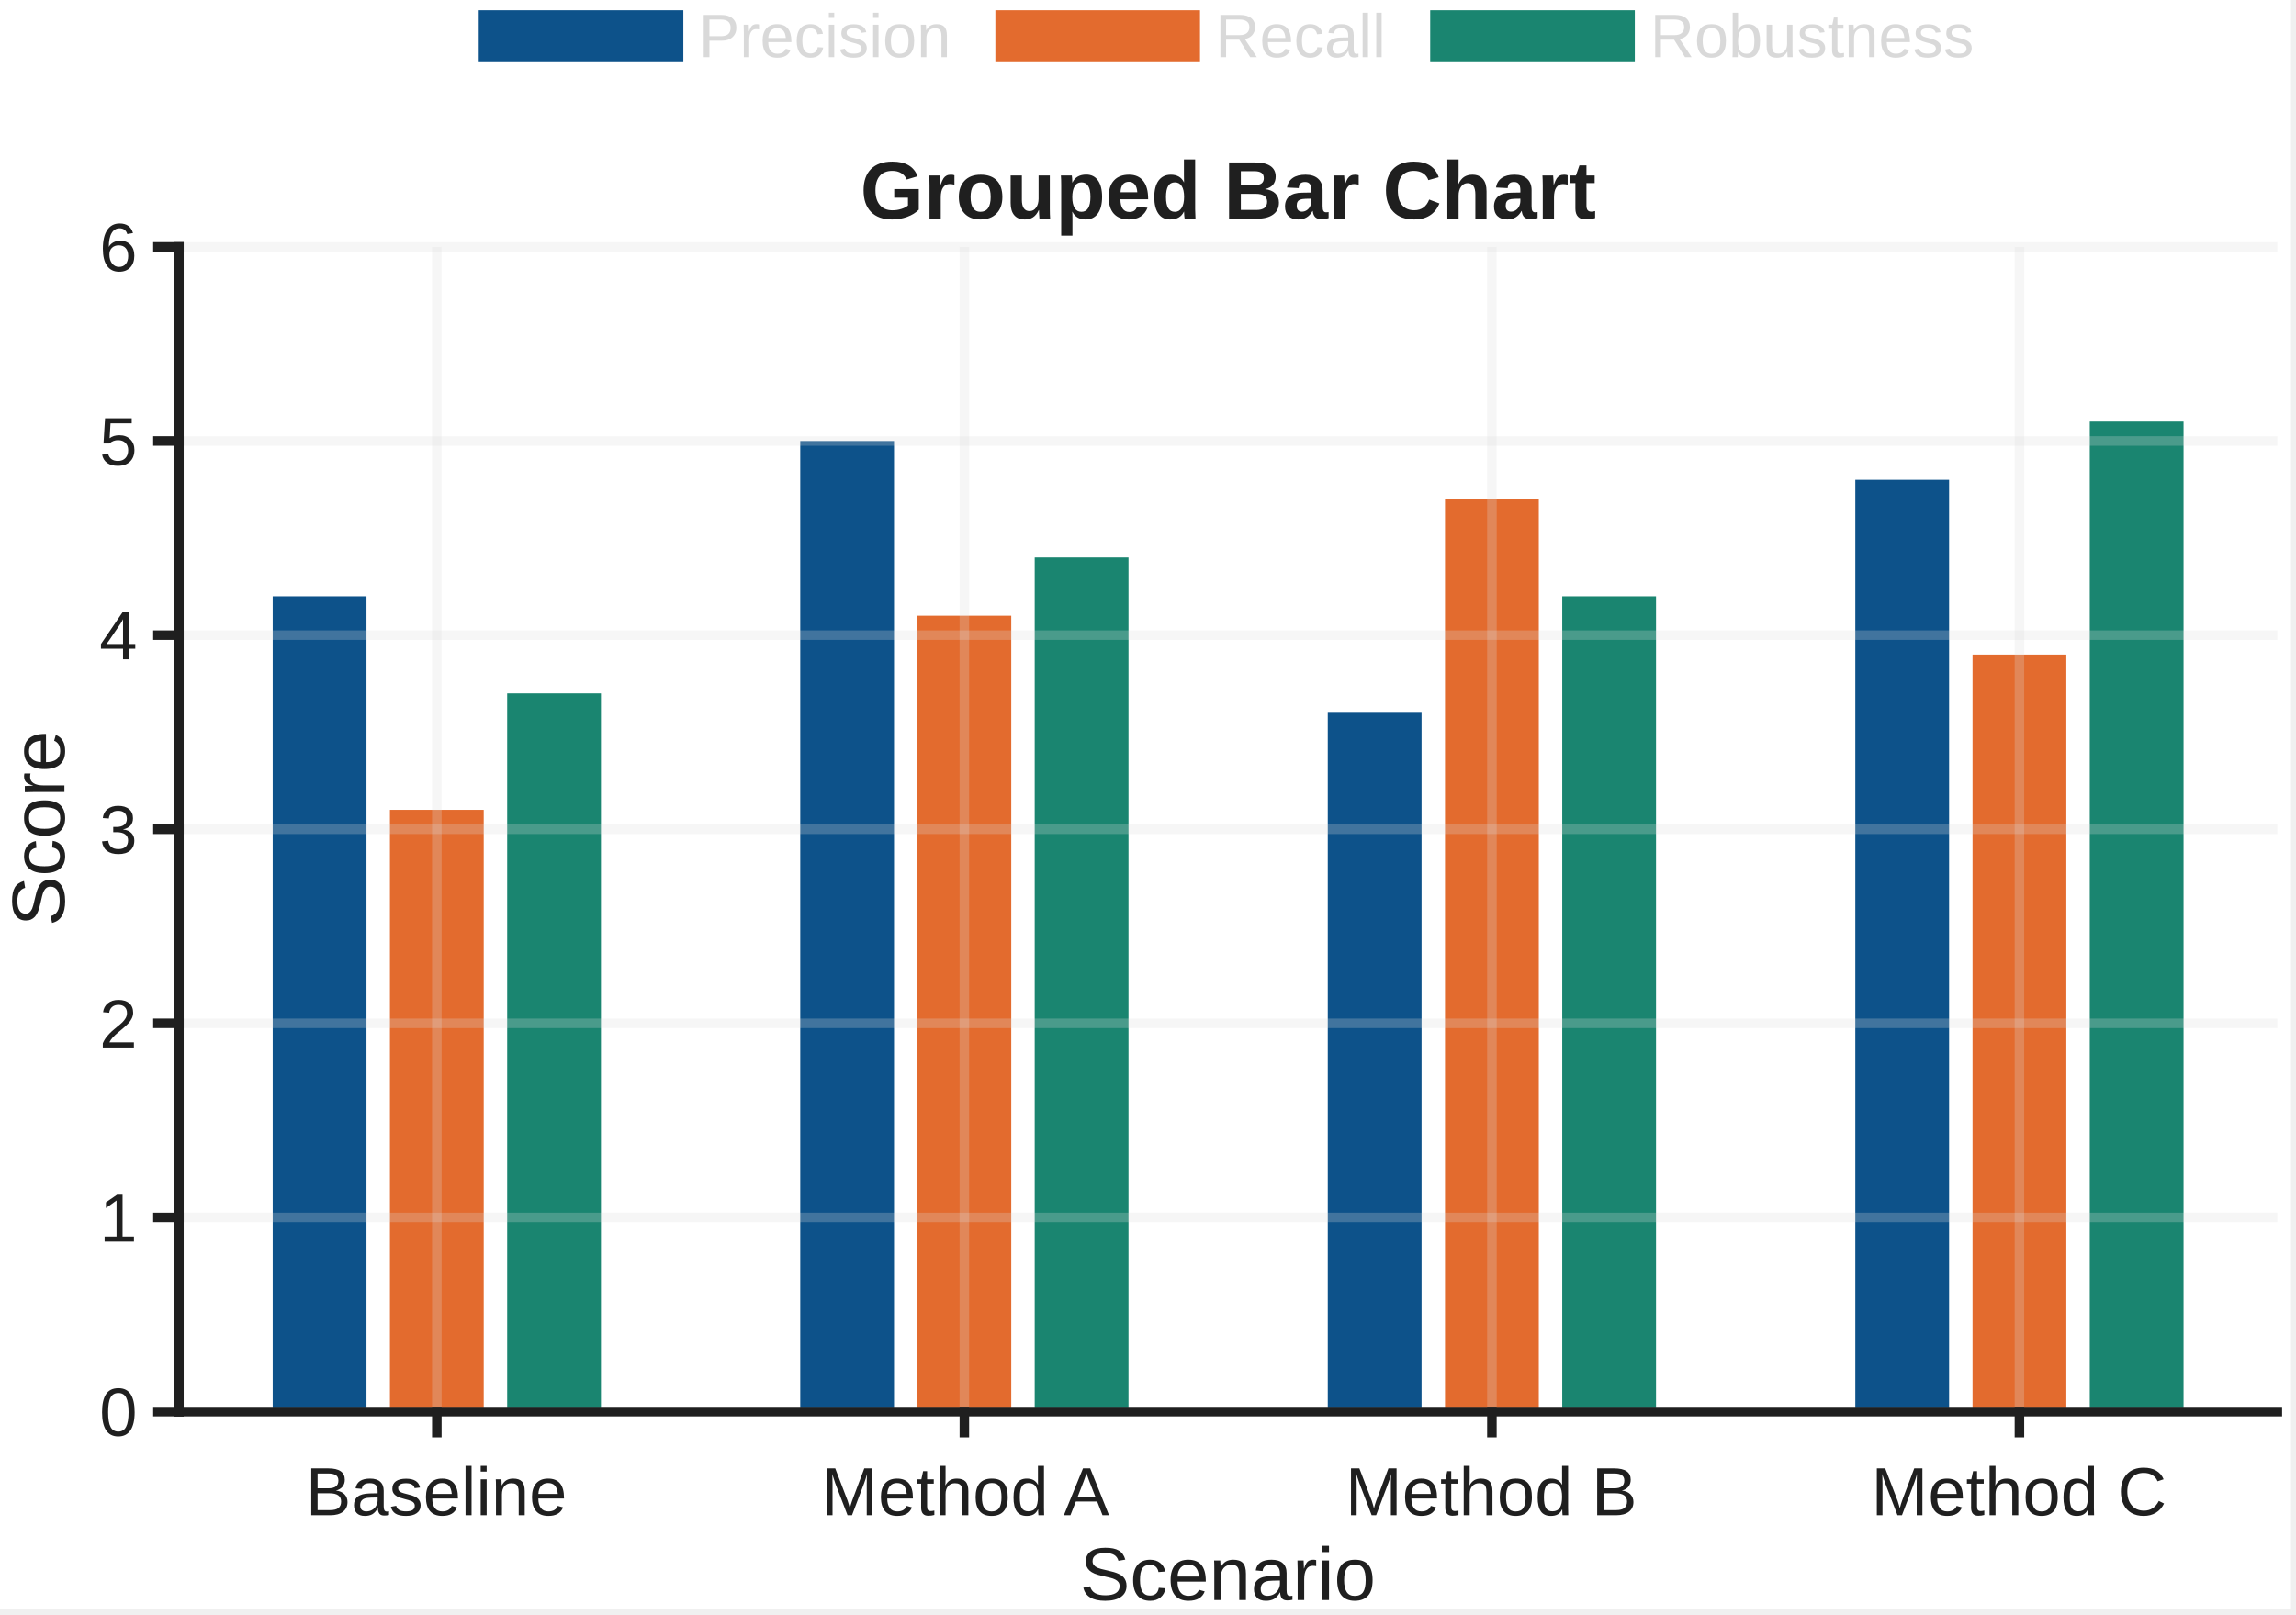
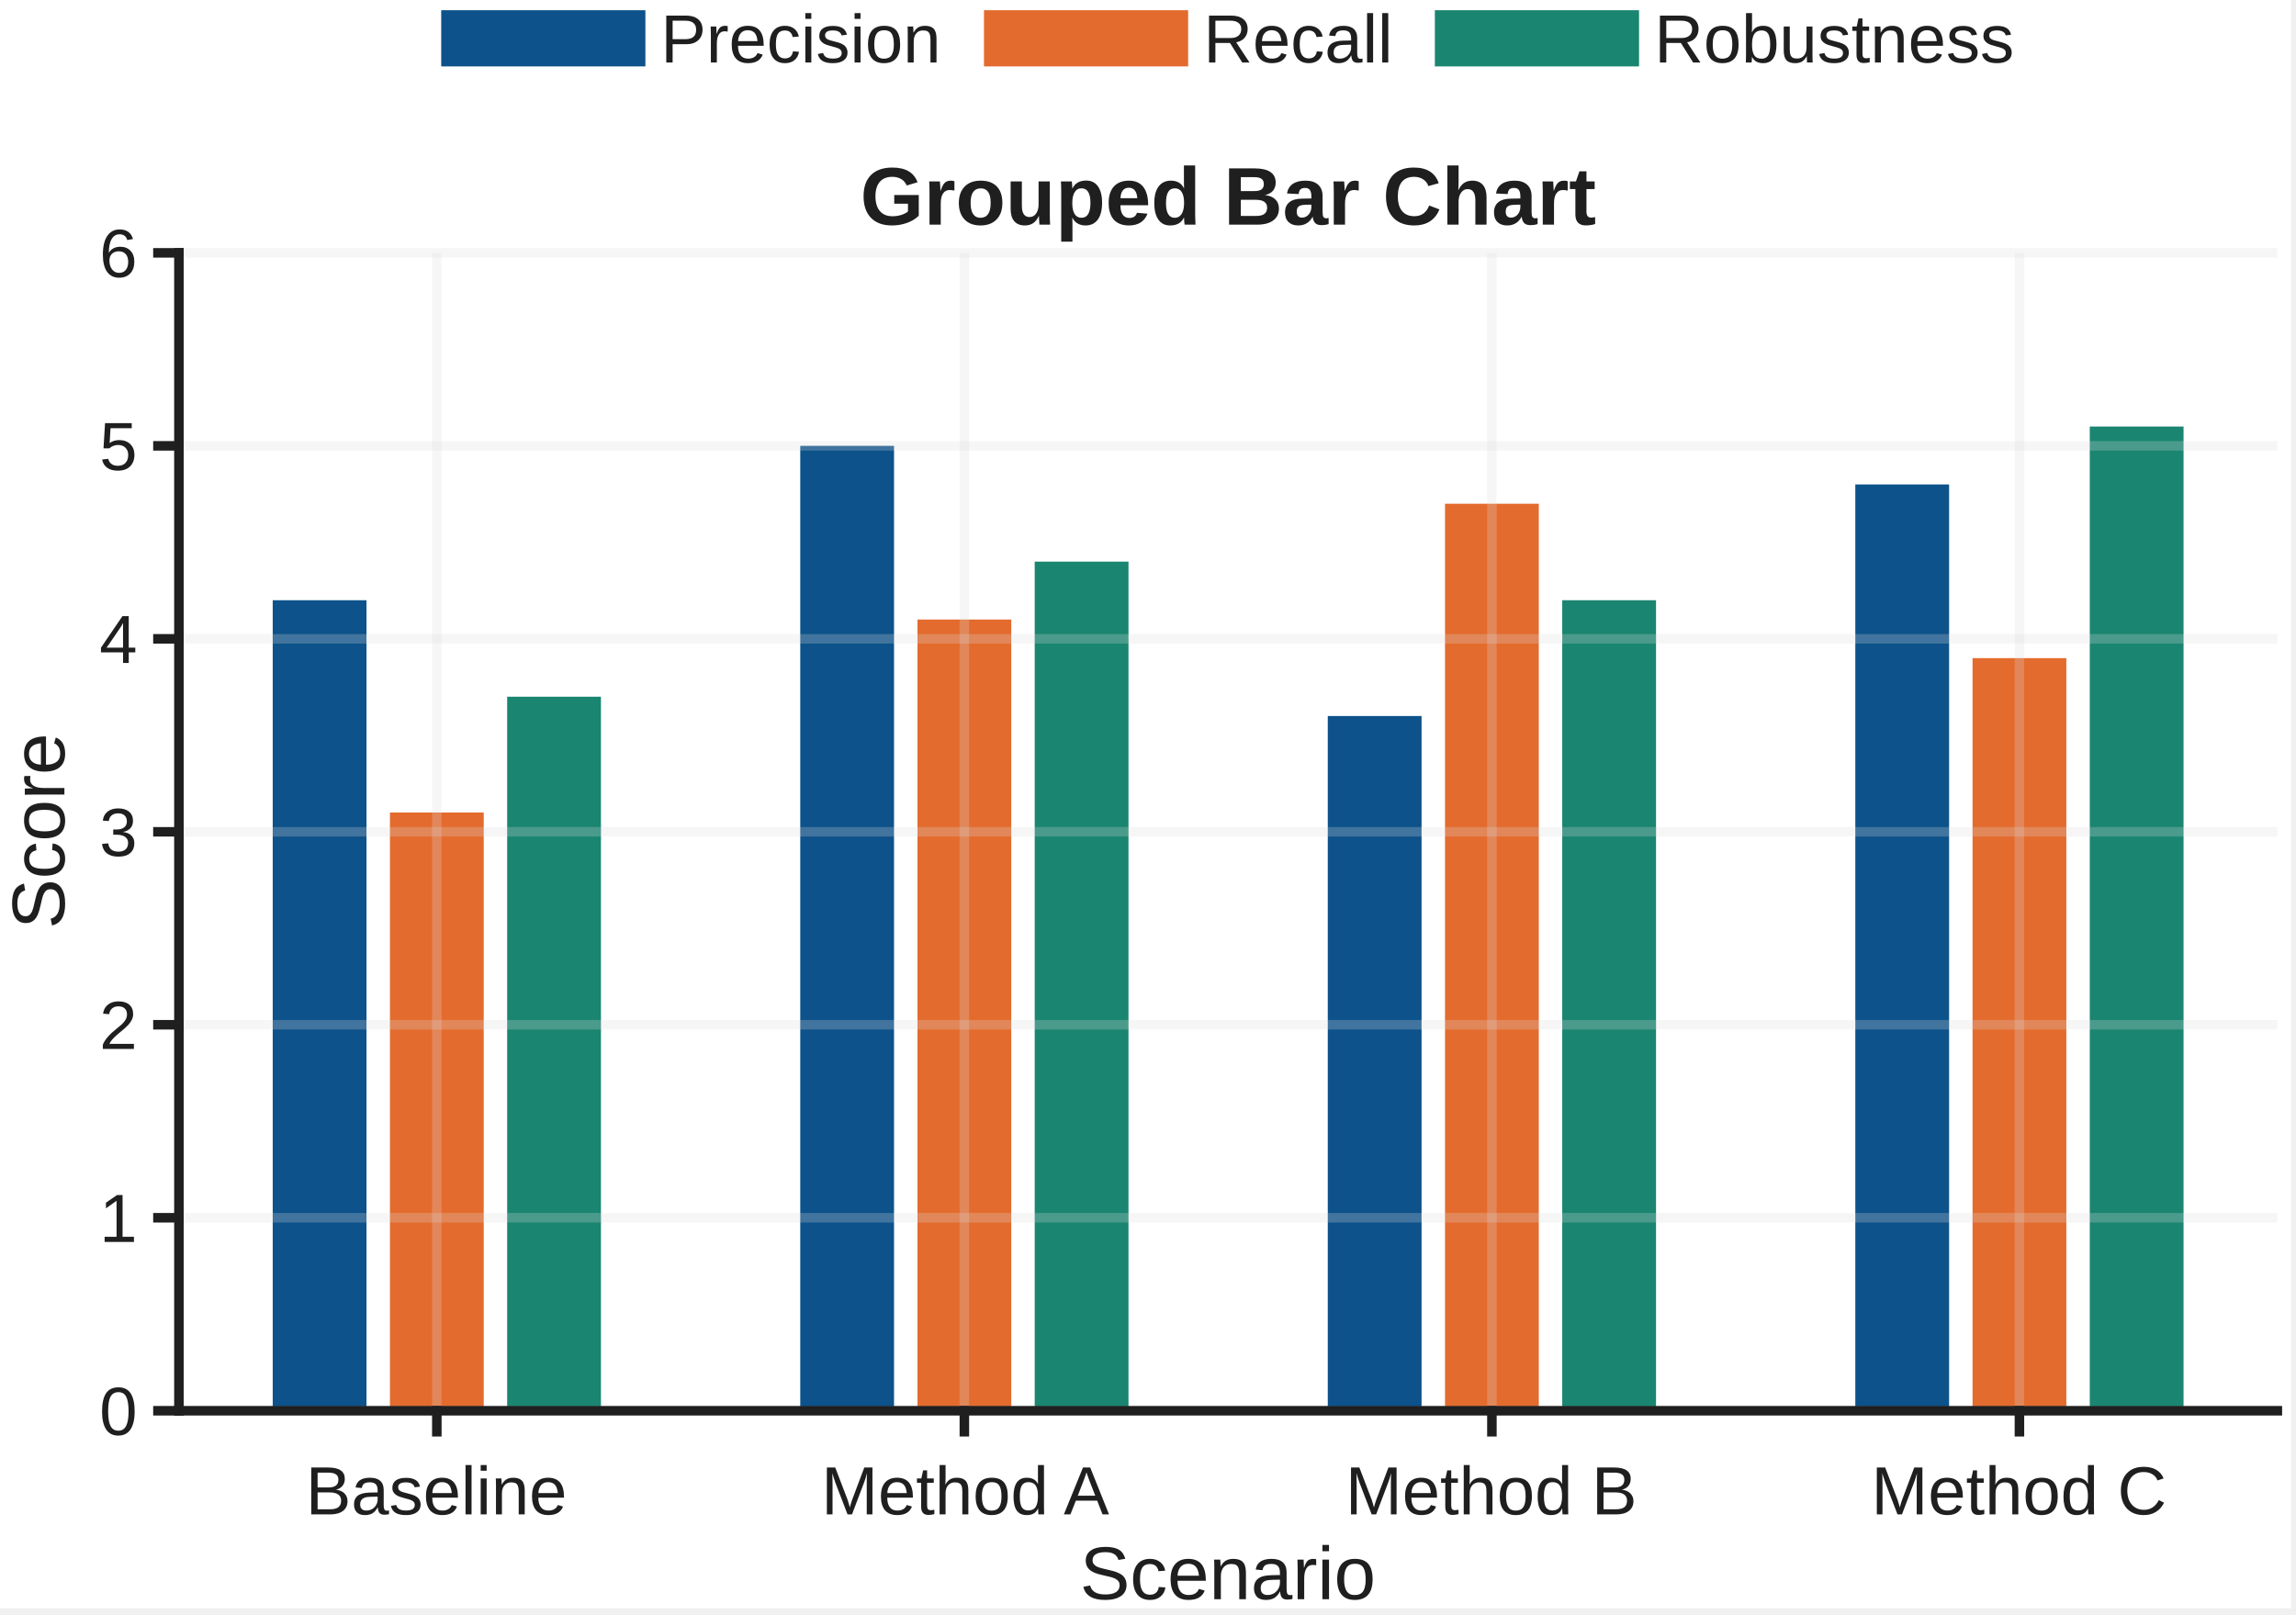
<svg xmlns="http://www.w3.org/2000/svg" width="118.886mm" height="83.608mm" viewBox="0 0 337 237" version="1.2" baseProfile="tiny">
  <defs>
</defs>
  <g fill="none" stroke="black" stroke-width="1" fill-rule="evenodd" stroke-linecap="square" stroke-linejoin="bevel">
-     <g fill="#ffffff" fill-opacity="1" stroke="none" transform="matrix(0.5,0,0,0.5,-25.2382,-17.75)" font-family=".AppleSystemUIFont" font-size="13" font-weight="400" font-style="normal">
+     <g fill="#ffffff" fill-opacity="1" stroke="none" transform="matrix(0.5,0,0,0.5,-25.2382,-17.875)" font-family=".AppleSystemUIFont" font-size="13" font-weight="400" font-style="normal">
      <path vector-effect="none" fill-rule="evenodd" d="M49,34 L723,34 L723,508 L49,508 L49,34" />
    </g>
-     <g fill="#ffffff" fill-opacity="1" stroke="none" transform="matrix(5e-05,0,0,5e-05,-25.2382,-17.75)" font-family=".AppleSystemUIFont" font-size="13" font-weight="400" font-style="normal">
-       <path vector-effect="none" fill-rule="evenodd" d="M1.03e+06,1.08e+06 L1.03e+06,4.5e+06 L7.19e+06,4.5e+06 L7.19e+06,1.08e+06 L1.03e+06,1.08e+06" />
+     <g fill="#ffffff" fill-opacity="1" stroke="none" transform="matrix(5e-05,0,0,5e-05,-25.2382,-17.875)" font-family=".AppleSystemUIFont" font-size="13" font-weight="400" font-style="normal">
+       <path vector-effect="none" fill-rule="evenodd" d="M1.03e+06,1.1e+06 L1.03e+06,4.5e+06 L7.19e+06,4.5e+06 L7.19e+06,1.1e+06 L1.03e+06,1.1e+06" />
    </g>
-     <g fill="#1f1f1f" fill-opacity="1" stroke="#1f1f1f" stroke-opacity="1" stroke-width="1" stroke-linecap="square" stroke-linejoin="bevel" transform="matrix(0.5,0,0,0.5,126.262,32.25)" font-family="Arial" font-size="24" font-weight="700" font-style="normal">
+     <g fill="#1f1f1f" fill-opacity="1" stroke="#1f1f1f" stroke-opacity="1" stroke-width="1" stroke-linecap="square" stroke-linejoin="bevel" transform="matrix(0.5,0,0,0.5,126.262,33.125)" font-family="Arial" font-size="24" font-weight="700" font-style="normal">
      <text fill="#1f1f1f" fill-opacity="1" stroke="none" xml:space="preserve" x="0" y="-0.281" font-family="Arial" font-size="24" font-weight="700" font-style="normal">Grouped Bar Chart</text>
    </g>
-     <g fill="#1f1f1f" fill-opacity="1" stroke="#1f1f1f" stroke-opacity="1" stroke-width="1" stroke-linecap="butt" stroke-linejoin="round" transform="matrix(0.5,0,0,0.5,-25.2382,-17.75)" font-family="Arial" font-size="24" font-weight="700" font-style="normal">
+     <g fill="#1f1f1f" fill-opacity="1" stroke="#1f1f1f" stroke-opacity="1" stroke-width="1" stroke-linecap="butt" stroke-linejoin="round" transform="matrix(0.5,0,0,0.5,-25.2382,-17.875)" font-family="Arial" font-size="24" font-weight="700" font-style="normal">
      <polyline fill="none" vector-effect="none" points="103,450 719,450 " />
    </g>
-     <g fill="#0d528a" fill-opacity="1" stroke="none" transform="matrix(5e-05,0,0,5e-05,-25.2382,-17.75)" font-family="Arial" font-size="24" font-weight="700" font-style="normal">
-       <path vector-effect="none" fill-rule="evenodd" d="M1.30531e+06,2.106e+06 L1.30531e+06,4.5e+06 L1.58061e+06,4.5e+06 L1.58061e+06,2.106e+06 L1.30531e+06,2.106e+06" />
+     <g fill="#0d528a" fill-opacity="1" stroke="none" transform="matrix(5e-05,0,0,5e-05,-25.2382,-17.875)" font-family="Arial" font-size="24" font-weight="700" font-style="normal">
+       <path vector-effect="none" fill-rule="evenodd" d="M1.30531e+06,2.12e+06 L1.30531e+06,4.5e+06 L1.58061e+06,4.5e+06 L1.58061e+06,2.12e+06 L1.30531e+06,2.12e+06" />
    </g>
-     <g fill="#0d528a" fill-opacity="1" stroke="none" transform="matrix(5e-05,0,0,5e-05,-25.2382,-17.75)" font-family="Arial" font-size="24" font-weight="700" font-style="normal">
-       <path vector-effect="none" fill-rule="evenodd" d="M2.85391e+06,1.65e+06 L2.85391e+06,4.5e+06 L3.12922e+06,4.5e+06 L3.12922e+06,1.65e+06 L2.85391e+06,1.65e+06" />
+     <g fill="#0d528a" fill-opacity="1" stroke="none" transform="matrix(5e-05,0,0,5e-05,-25.2382,-17.875)" font-family="Arial" font-size="24" font-weight="700" font-style="normal">
+       <path vector-effect="none" fill-rule="evenodd" d="M2.85391e+06,1.66667e+06 L2.85391e+06,4.5e+06 L3.12922e+06,4.5e+06 L3.12922e+06,1.66667e+06 L2.85391e+06,1.66667e+06" />
    </g>
-     <g fill="#0d528a" fill-opacity="1" stroke="none" transform="matrix(5e-05,0,0,5e-05,-25.2382,-17.75)" font-family="Arial" font-size="24" font-weight="700" font-style="normal">
-       <path vector-effect="none" fill-rule="evenodd" d="M4.40251e+06,2.448e+06 L4.40251e+06,4.5e+06 L4.67782e+06,4.5e+06 L4.67782e+06,2.448e+06 L4.40251e+06,2.448e+06" />
+     <g fill="#0d528a" fill-opacity="1" stroke="none" transform="matrix(5e-05,0,0,5e-05,-25.2382,-17.875)" font-family="Arial" font-size="24" font-weight="700" font-style="normal">
+       <path vector-effect="none" fill-rule="evenodd" d="M4.40251e+06,2.46e+06 L4.40251e+06,4.5e+06 L4.67782e+06,4.5e+06 L4.67782e+06,2.46e+06 L4.40251e+06,2.46e+06" />
    </g>
-     <g fill="#0d528a" fill-opacity="1" stroke="none" transform="matrix(5e-05,0,0,5e-05,-25.2382,-17.75)" font-family="Arial" font-size="24" font-weight="700" font-style="normal">
-       <path vector-effect="none" fill-rule="evenodd" d="M5.95112e+06,1.764e+06 L5.95112e+06,4.5e+06 L6.22642e+06,4.5e+06 L6.22642e+06,1.764e+06 L5.95112e+06,1.764e+06" />
+     <g fill="#0d528a" fill-opacity="1" stroke="none" transform="matrix(5e-05,0,0,5e-05,-25.2382,-17.875)" font-family="Arial" font-size="24" font-weight="700" font-style="normal">
+       <path vector-effect="none" fill-rule="evenodd" d="M5.95112e+06,1.78e+06 L5.95112e+06,4.5e+06 L6.22642e+06,4.5e+06 L6.22642e+06,1.78e+06 L5.95112e+06,1.78e+06" />
    </g>
-     <g fill="#e36b2e" fill-opacity="1" stroke="none" transform="matrix(5e-05,0,0,5e-05,-25.2382,-17.75)" font-family="Arial" font-size="24" font-weight="700" font-style="normal">
-       <path vector-effect="none" fill-rule="evenodd" d="M1.64944e+06,2.733e+06 L1.64944e+06,4.5e+06 L1.92475e+06,4.5e+06 L1.92475e+06,2.733e+06 L1.64944e+06,2.733e+06" />
+     <g fill="#e36b2e" fill-opacity="1" stroke="none" transform="matrix(5e-05,0,0,5e-05,-25.2382,-17.875)" font-family="Arial" font-size="24" font-weight="700" font-style="normal">
+       <path vector-effect="none" fill-rule="evenodd" d="M1.64944e+06,2.74333e+06 L1.64944e+06,4.5e+06 L1.92475e+06,4.5e+06 L1.92475e+06,2.74333e+06 L1.64944e+06,2.74333e+06" />
    </g>
-     <g fill="#e36b2e" fill-opacity="1" stroke="none" transform="matrix(5e-05,0,0,5e-05,-25.2382,-17.75)" font-family="Arial" font-size="24" font-weight="700" font-style="normal">
-       <path vector-effect="none" fill-rule="evenodd" d="M3.19804e+06,2.163e+06 L3.19804e+06,4.5e+06 L3.47335e+06,4.5e+06 L3.47335e+06,2.163e+06 L3.19804e+06,2.163e+06" />
+     <g fill="#e36b2e" fill-opacity="1" stroke="none" transform="matrix(5e-05,0,0,5e-05,-25.2382,-17.875)" font-family="Arial" font-size="24" font-weight="700" font-style="normal">
+       <path vector-effect="none" fill-rule="evenodd" d="M3.19804e+06,2.17667e+06 L3.19804e+06,4.5e+06 L3.47335e+06,4.5e+06 L3.47335e+06,2.17667e+06 L3.19804e+06,2.17667e+06" />
    </g>
-     <g fill="#e36b2e" fill-opacity="1" stroke="none" transform="matrix(5e-05,0,0,5e-05,-25.2382,-17.75)" font-family="Arial" font-size="24" font-weight="700" font-style="normal">
-       <path vector-effect="none" fill-rule="evenodd" d="M4.74665e+06,1.821e+06 L4.74665e+06,4.5e+06 L5.02196e+06,4.5e+06 L5.02196e+06,1.821e+06 L4.74665e+06,1.821e+06" />
+     <g fill="#e36b2e" fill-opacity="1" stroke="none" transform="matrix(5e-05,0,0,5e-05,-25.2382,-17.875)" font-family="Arial" font-size="24" font-weight="700" font-style="normal">
+       <path vector-effect="none" fill-rule="evenodd" d="M4.74665e+06,1.83667e+06 L4.74665e+06,4.5e+06 L5.02196e+06,4.5e+06 L5.02196e+06,1.83667e+06 L4.74665e+06,1.83667e+06" />
    </g>
-     <g fill="#e36b2e" fill-opacity="1" stroke="none" transform="matrix(5e-05,0,0,5e-05,-25.2382,-17.75)" font-family="Arial" font-size="24" font-weight="700" font-style="normal">
-       <path vector-effect="none" fill-rule="evenodd" d="M6.29525e+06,2.277e+06 L6.29525e+06,4.5e+06 L6.57056e+06,4.5e+06 L6.57056e+06,2.277e+06 L6.29525e+06,2.277e+06" />
+     <g fill="#e36b2e" fill-opacity="1" stroke="none" transform="matrix(5e-05,0,0,5e-05,-25.2382,-17.875)" font-family="Arial" font-size="24" font-weight="700" font-style="normal">
+       <path vector-effect="none" fill-rule="evenodd" d="M6.29525e+06,2.29e+06 L6.29525e+06,4.5e+06 L6.57056e+06,4.5e+06 L6.57056e+06,2.29e+06 L6.29525e+06,2.29e+06" />
    </g>
-     <g fill="#1a8570" fill-opacity="1" stroke="none" transform="matrix(5e-05,0,0,5e-05,-25.2382,-17.75)" font-family="Arial" font-size="24" font-weight="700" font-style="normal">
-       <path vector-effect="none" fill-rule="evenodd" d="M1.99358e+06,2.391e+06 L1.99358e+06,4.5e+06 L2.26888e+06,4.5e+06 L2.26888e+06,2.391e+06 L1.99358e+06,2.391e+06" />
+     <g fill="#1a8570" fill-opacity="1" stroke="none" transform="matrix(5e-05,0,0,5e-05,-25.2382,-17.875)" font-family="Arial" font-size="24" font-weight="700" font-style="normal">
+       <path vector-effect="none" fill-rule="evenodd" d="M1.99358e+06,2.40333e+06 L1.99358e+06,4.5e+06 L2.26888e+06,4.5e+06 L2.26888e+06,2.40333e+06 L1.99358e+06,2.40333e+06" />
    </g>
-     <g fill="#1a8570" fill-opacity="1" stroke="none" transform="matrix(5e-05,0,0,5e-05,-25.2382,-17.75)" font-family="Arial" font-size="24" font-weight="700" font-style="normal">
-       <path vector-effect="none" fill-rule="evenodd" d="M3.54218e+06,1.992e+06 L3.54218e+06,4.5e+06 L3.81749e+06,4.5e+06 L3.81749e+06,1.992e+06 L3.54218e+06,1.992e+06" />
+     <g fill="#1a8570" fill-opacity="1" stroke="none" transform="matrix(5e-05,0,0,5e-05,-25.2382,-17.875)" font-family="Arial" font-size="24" font-weight="700" font-style="normal">
+       <path vector-effect="none" fill-rule="evenodd" d="M3.54218e+06,2.00667e+06 L3.54218e+06,4.5e+06 L3.81749e+06,4.5e+06 L3.81749e+06,2.00667e+06 L3.54218e+06,2.00667e+06" />
    </g>
-     <g fill="#1a8570" fill-opacity="1" stroke="none" transform="matrix(5e-05,0,0,5e-05,-25.2382,-17.75)" font-family="Arial" font-size="24" font-weight="700" font-style="normal">
-       <path vector-effect="none" fill-rule="evenodd" d="M5.09078e+06,2.106e+06 L5.09078e+06,4.5e+06 L5.36609e+06,4.5e+06 L5.36609e+06,2.106e+06 L5.09078e+06,2.106e+06" />
+     <g fill="#1a8570" fill-opacity="1" stroke="none" transform="matrix(5e-05,0,0,5e-05,-25.2382,-17.875)" font-family="Arial" font-size="24" font-weight="700" font-style="normal">
+       <path vector-effect="none" fill-rule="evenodd" d="M5.09078e+06,2.12e+06 L5.09078e+06,4.5e+06 L5.36609e+06,4.5e+06 L5.36609e+06,2.12e+06 L5.09078e+06,2.12e+06" />
    </g>
-     <g fill="#1a8570" fill-opacity="1" stroke="none" transform="matrix(5e-05,0,0,5e-05,-25.2382,-17.75)" font-family="Arial" font-size="24" font-weight="700" font-style="normal">
-       <path vector-effect="none" fill-rule="evenodd" d="M6.63939e+06,1.593e+06 L6.63939e+06,4.5e+06 L6.91469e+06,4.5e+06 L6.91469e+06,1.593e+06 L6.63939e+06,1.593e+06" />
+     <g fill="#1a8570" fill-opacity="1" stroke="none" transform="matrix(5e-05,0,0,5e-05,-25.2382,-17.875)" font-family="Arial" font-size="24" font-weight="700" font-style="normal">
+       <path vector-effect="none" fill-rule="evenodd" d="M6.63939e+06,1.61e+06 L6.63939e+06,4.5e+06 L6.91469e+06,4.5e+06 L6.91469e+06,1.61e+06 L6.63939e+06,1.61e+06" />
    </g>
-     <g fill="#dbdbdb" fill-opacity="0.251" stroke="#dbdbdb" stroke-opacity="0.251" stroke-width="2.8" stroke-linecap="butt" stroke-linejoin="round" transform="matrix(0.5,0,0,0.5,-25.2382,-17.75)" font-family="Arial" font-size="24" font-weight="700" font-style="normal">
-       <polyline fill="none" vector-effect="none" points="178.71,108 178.71,450 " />
-       <polyline fill="none" vector-effect="none" points="333.57,108 333.57,450 " />
-       <polyline fill="none" vector-effect="none" points="488.43,108 488.43,450 " />
-       <polyline fill="none" vector-effect="none" points="643.291,108 643.291,450 " />
+     <g fill="#dbdbdb" fill-opacity="0.251" stroke="#dbdbdb" stroke-opacity="0.251" stroke-width="2.8" stroke-linecap="butt" stroke-linejoin="round" transform="matrix(0.5,0,0,0.5,-25.2382,-17.875)" font-family="Arial" font-size="24" font-weight="700" font-style="normal">
+       <polyline fill="none" vector-effect="none" points="178.71,110 178.71,450 " />
+       <polyline fill="none" vector-effect="none" points="333.57,110 333.57,450 " />
+       <polyline fill="none" vector-effect="none" points="488.43,110 488.43,450 " />
+       <polyline fill="none" vector-effect="none" points="643.291,110 643.291,450 " />
      <polyline fill="none" vector-effect="none" points="103,450 719,450 " />
-       <polyline fill="none" vector-effect="none" points="103,393 719,393 " />
-       <polyline fill="none" vector-effect="none" points="103,336 719,336 " />
-       <polyline fill="none" vector-effect="none" points="103,279 719,279 " />
-       <polyline fill="none" vector-effect="none" points="103,222 719,222 " />
-       <polyline fill="none" vector-effect="none" points="103,165 719,165 " />
-       <polyline fill="none" vector-effect="none" points="103,108 719,108 " />
+       <polyline fill="none" vector-effect="none" points="103,393.333 719,393.333 " />
+       <polyline fill="none" vector-effect="none" points="103,336.667 719,336.667 " />
+       <polyline fill="none" vector-effect="none" points="103,280 719,280 " />
+       <polyline fill="none" vector-effect="none" points="103,223.333 719,223.333 " />
+       <polyline fill="none" vector-effect="none" points="103,166.667 719,166.667 " />
+       <polyline fill="none" vector-effect="none" points="103,110 719,110 " />
    </g>
-     <g fill="#1f1f1f" fill-opacity="1" stroke="#1f1f1f" stroke-opacity="1" stroke-width="1" stroke-linecap="square" stroke-linejoin="bevel" transform="matrix(0.5,0,0,0.5,158.512,234.966)" font-family="Arial" font-size="22" font-weight="400" font-style="normal">
+     <g fill="#1f1f1f" fill-opacity="1" stroke="#1f1f1f" stroke-opacity="1" stroke-width="1" stroke-linecap="square" stroke-linejoin="bevel" transform="matrix(0.5,0,0,0.5,158.512,234.841)" font-family="Arial" font-size="22" font-weight="400" font-style="normal">
      <text fill="#1f1f1f" fill-opacity="1" stroke="none" xml:space="preserve" x="0" y="-0.094" font-family="Arial" font-size="22" font-weight="400" font-style="normal">Scenario</text>
    </g>
-     <g fill="#1f1f1f" fill-opacity="1" stroke="#1f1f1f" stroke-opacity="1" stroke-width="2.8" stroke-linecap="square" stroke-linejoin="round" transform="matrix(0.5,0,0,0.5,-25.2382,-17.75)" font-family="Arial" font-size="22" font-weight="400" font-style="normal">
+     <g fill="#1f1f1f" fill-opacity="1" stroke="#1f1f1f" stroke-opacity="1" stroke-width="2.8" stroke-linecap="square" stroke-linejoin="round" transform="matrix(0.5,0,0,0.5,-25.2382,-17.875)" font-family="Arial" font-size="22" font-weight="400" font-style="normal">
      <polyline fill="none" vector-effect="none" points="103,450 719,450 " />
      <polyline fill="none" vector-effect="none" points="178.71,456.16 178.71,450 " />
      <polyline fill="none" vector-effect="none" points="333.57,456.16 333.57,450 " />
      <polyline fill="none" vector-effect="none" points="488.43,456.16 488.43,450 " />
      <polyline fill="none" vector-effect="none" points="643.291,456.16 643.291,450 " />
    </g>
-     <g fill="#1f1f1f" fill-opacity="1" stroke="#1f1f1f" stroke-opacity="1" stroke-width="1" stroke-linecap="square" stroke-linejoin="bevel" transform="matrix(0.5,0,0,0.5,44.8666,222.421)" font-family="Arial" font-size="20" font-weight="400" font-style="normal">
+     <g fill="#1f1f1f" fill-opacity="1" stroke="#1f1f1f" stroke-opacity="1" stroke-width="1" stroke-linecap="square" stroke-linejoin="bevel" transform="matrix(0.5,0,0,0.5,44.8666,222.296)" font-family="Arial" font-size="20" font-weight="400" font-style="normal">
      <text fill="#1f1f1f" fill-opacity="1" stroke="none" xml:space="preserve" x="0" y="0.094" font-family="Arial" font-size="20" font-weight="400" font-style="normal">Baseline</text>
    </g>
-     <g fill="#1f1f1f" fill-opacity="1" stroke="#1f1f1f" stroke-opacity="1" stroke-width="1" stroke-linecap="square" stroke-linejoin="bevel" transform="matrix(0.5,0,0,0.5,120.547,222.421)" font-family="Arial" font-size="20" font-weight="400" font-style="normal">
+     <g fill="#1f1f1f" fill-opacity="1" stroke="#1f1f1f" stroke-opacity="1" stroke-width="1" stroke-linecap="square" stroke-linejoin="bevel" transform="matrix(0.5,0,0,0.5,120.547,222.296)" font-family="Arial" font-size="20" font-weight="400" font-style="normal">
      <text fill="#1f1f1f" fill-opacity="1" stroke="none" xml:space="preserve" x="0" y="0.094" font-family="Arial" font-size="20" font-weight="400" font-style="normal">Method A</text>
    </g>
-     <g fill="#1f1f1f" fill-opacity="1" stroke="#1f1f1f" stroke-opacity="1" stroke-width="1" stroke-linecap="square" stroke-linejoin="bevel" transform="matrix(0.5,0,0,0.5,197.477,222.421)" font-family="Arial" font-size="20" font-weight="400" font-style="normal">
+     <g fill="#1f1f1f" fill-opacity="1" stroke="#1f1f1f" stroke-opacity="1" stroke-width="1" stroke-linecap="square" stroke-linejoin="bevel" transform="matrix(0.5,0,0,0.5,197.477,222.296)" font-family="Arial" font-size="20" font-weight="400" font-style="normal">
      <text fill="#1f1f1f" fill-opacity="1" stroke="none" xml:space="preserve" x="0" y="0.094" font-family="Arial" font-size="20" font-weight="400" font-style="normal">Method B</text>
    </g>
-     <g fill="#1f1f1f" fill-opacity="1" stroke="#1f1f1f" stroke-opacity="1" stroke-width="1" stroke-linecap="square" stroke-linejoin="bevel" transform="matrix(0.5,0,0,0.5,274.657,222.421)" font-family="Arial" font-size="20" font-weight="400" font-style="normal">
+     <g fill="#1f1f1f" fill-opacity="1" stroke="#1f1f1f" stroke-opacity="1" stroke-width="1" stroke-linecap="square" stroke-linejoin="bevel" transform="matrix(0.5,0,0,0.5,274.657,222.296)" font-family="Arial" font-size="20" font-weight="400" font-style="normal">
      <text fill="#1f1f1f" fill-opacity="1" stroke="none" xml:space="preserve" x="0" y="0.094" font-family="Arial" font-size="20" font-weight="400" font-style="normal">Method C</text>
    </g>
-     <g fill="#1f1f1f" fill-opacity="1" stroke="#1f1f1f" stroke-opacity="1" stroke-width="1" stroke-linecap="square" stroke-linejoin="bevel" transform="matrix(0,-0.5,0.5,0,9.5,136)" font-family="Arial" font-size="22" font-weight="400" font-style="normal">
+     <g fill="#1f1f1f" fill-opacity="1" stroke="#1f1f1f" stroke-opacity="1" stroke-width="1" stroke-linecap="square" stroke-linejoin="bevel" transform="matrix(0,-0.5,0.5,0,9.5,136.375)" font-family="Arial" font-size="22" font-weight="400" font-style="normal">
      <text fill="#1f1f1f" fill-opacity="1" stroke="none" xml:space="preserve" x="0" y="-0.094" font-family="Arial" font-size="22" font-weight="400" font-style="normal">Score</text>
    </g>
-     <g fill="#1f1f1f" fill-opacity="1" stroke="#1f1f1f" stroke-opacity="1" stroke-width="2.8" stroke-linecap="square" stroke-linejoin="round" transform="matrix(0.5,0,0,0.5,-25.2382,-17.75)" font-family="Arial" font-size="22" font-weight="400" font-style="normal">
-       <polyline fill="none" vector-effect="none" points="103,450 103,108 " />
+     <g fill="#1f1f1f" fill-opacity="1" stroke="#1f1f1f" stroke-opacity="1" stroke-width="2.8" stroke-linecap="square" stroke-linejoin="round" transform="matrix(0.5,0,0,0.5,-25.2382,-17.875)" font-family="Arial" font-size="22" font-weight="400" font-style="normal">
+       <polyline fill="none" vector-effect="none" points="103,450 103,110 " />
      <polyline fill="none" vector-effect="none" points="96.84,450 103,450 " />
-       <polyline fill="none" vector-effect="none" points="96.84,393 103,393 " />
-       <polyline fill="none" vector-effect="none" points="96.84,336 103,336 " />
-       <polyline fill="none" vector-effect="none" points="96.84,279 103,279 " />
-       <polyline fill="none" vector-effect="none" points="96.84,222 103,222 " />
-       <polyline fill="none" vector-effect="none" points="96.84,165 103,165 " />
-       <polyline fill="none" vector-effect="none" points="96.84,108 103,108 " />
+       <polyline fill="none" vector-effect="none" points="96.84,393.333 103,393.333 " />
+       <polyline fill="none" vector-effect="none" points="96.84,336.667 103,336.667 " />
+       <polyline fill="none" vector-effect="none" points="96.84,280 103,280 " />
+       <polyline fill="none" vector-effect="none" points="96.84,223.333 103,223.333 " />
+       <polyline fill="none" vector-effect="none" points="96.84,166.667 103,166.667 " />
+       <polyline fill="none" vector-effect="none" points="96.84,110 103,110 " />
    </g>
-     <g fill="#1f1f1f" fill-opacity="1" stroke="#1f1f1f" stroke-opacity="1" stroke-width="1" stroke-linecap="square" stroke-linejoin="bevel" transform="matrix(0.5,0,0,0.5,14.5909,210.75)" font-family="Arial" font-size="20" font-weight="400" font-style="normal">
+     <g fill="#1f1f1f" fill-opacity="1" stroke="#1f1f1f" stroke-opacity="1" stroke-width="1" stroke-linecap="square" stroke-linejoin="bevel" transform="matrix(0.5,0,0,0.5,14.5909,210.625)" font-family="Arial" font-size="20" font-weight="400" font-style="normal">
      <text fill="#1f1f1f" fill-opacity="1" stroke="none" xml:space="preserve" x="0" y="0.094" font-family="Arial" font-size="20" font-weight="400" font-style="normal">0</text>
    </g>
-     <g fill="#1f1f1f" fill-opacity="1" stroke="#1f1f1f" stroke-opacity="1" stroke-width="1" stroke-linecap="square" stroke-linejoin="bevel" transform="matrix(0.5,0,0,0.5,14.5909,182.25)" font-family="Arial" font-size="20" font-weight="400" font-style="normal">
+     <g fill="#1f1f1f" fill-opacity="1" stroke="#1f1f1f" stroke-opacity="1" stroke-width="1" stroke-linecap="square" stroke-linejoin="bevel" transform="matrix(0.5,0,0,0.5,14.5909,182.292)" font-family="Arial" font-size="20" font-weight="400" font-style="normal">
      <text fill="#1f1f1f" fill-opacity="1" stroke="none" xml:space="preserve" x="0" y="0.094" font-family="Arial" font-size="20" font-weight="400" font-style="normal">1</text>
    </g>
-     <g fill="#1f1f1f" fill-opacity="1" stroke="#1f1f1f" stroke-opacity="1" stroke-width="1" stroke-linecap="square" stroke-linejoin="bevel" transform="matrix(0.5,0,0,0.5,14.5909,153.75)" font-family="Arial" font-size="20" font-weight="400" font-style="normal">
+     <g fill="#1f1f1f" fill-opacity="1" stroke="#1f1f1f" stroke-opacity="1" stroke-width="1" stroke-linecap="square" stroke-linejoin="bevel" transform="matrix(0.5,0,0,0.5,14.5909,153.958)" font-family="Arial" font-size="20" font-weight="400" font-style="normal">
      <text fill="#1f1f1f" fill-opacity="1" stroke="none" xml:space="preserve" x="0" y="0.094" font-family="Arial" font-size="20" font-weight="400" font-style="normal">2</text>
    </g>
-     <g fill="#1f1f1f" fill-opacity="1" stroke="#1f1f1f" stroke-opacity="1" stroke-width="1" stroke-linecap="square" stroke-linejoin="bevel" transform="matrix(0.5,0,0,0.5,14.5909,125.25)" font-family="Arial" font-size="20" font-weight="400" font-style="normal">
+     <g fill="#1f1f1f" fill-opacity="1" stroke="#1f1f1f" stroke-opacity="1" stroke-width="1" stroke-linecap="square" stroke-linejoin="bevel" transform="matrix(0.5,0,0,0.5,14.5909,125.625)" font-family="Arial" font-size="20" font-weight="400" font-style="normal">
      <text fill="#1f1f1f" fill-opacity="1" stroke="none" xml:space="preserve" x="0" y="0.094" font-family="Arial" font-size="20" font-weight="400" font-style="normal">3</text>
    </g>
-     <g fill="#1f1f1f" fill-opacity="1" stroke="#1f1f1f" stroke-opacity="1" stroke-width="1" stroke-linecap="square" stroke-linejoin="bevel" transform="matrix(0.5,0,0,0.5,14.5909,96.75)" font-family="Arial" font-size="20" font-weight="400" font-style="normal">
+     <g fill="#1f1f1f" fill-opacity="1" stroke="#1f1f1f" stroke-opacity="1" stroke-width="1" stroke-linecap="square" stroke-linejoin="bevel" transform="matrix(0.5,0,0,0.5,14.5909,97.2917)" font-family="Arial" font-size="20" font-weight="400" font-style="normal">
      <text fill="#1f1f1f" fill-opacity="1" stroke="none" xml:space="preserve" x="0" y="0.094" font-family="Arial" font-size="20" font-weight="400" font-style="normal">4</text>
    </g>
-     <g fill="#1f1f1f" fill-opacity="1" stroke="#1f1f1f" stroke-opacity="1" stroke-width="1" stroke-linecap="square" stroke-linejoin="bevel" transform="matrix(0.5,0,0,0.5,14.5909,68.25)" font-family="Arial" font-size="20" font-weight="400" font-style="normal">
+     <g fill="#1f1f1f" fill-opacity="1" stroke="#1f1f1f" stroke-opacity="1" stroke-width="1" stroke-linecap="square" stroke-linejoin="bevel" transform="matrix(0.5,0,0,0.5,14.5909,68.9583)" font-family="Arial" font-size="20" font-weight="400" font-style="normal">
      <text fill="#1f1f1f" fill-opacity="1" stroke="none" xml:space="preserve" x="0" y="0.094" font-family="Arial" font-size="20" font-weight="400" font-style="normal">5</text>
    </g>
-     <g fill="#1f1f1f" fill-opacity="1" stroke="#1f1f1f" stroke-opacity="1" stroke-width="1" stroke-linecap="square" stroke-linejoin="bevel" transform="matrix(0.5,0,0,0.5,14.5909,39.75)" font-family="Arial" font-size="20" font-weight="400" font-style="normal">
+     <g fill="#1f1f1f" fill-opacity="1" stroke="#1f1f1f" stroke-opacity="1" stroke-width="1" stroke-linecap="square" stroke-linejoin="bevel" transform="matrix(0.5,0,0,0.5,14.5909,40.625)" font-family="Arial" font-size="20" font-weight="400" font-style="normal">
      <text fill="#1f1f1f" fill-opacity="1" stroke="none" xml:space="preserve" x="0" y="0.094" font-family="Arial" font-size="20" font-weight="400" font-style="normal">6</text>
    </g>
-     <g fill="#0d528a" fill-opacity="1" stroke="none" transform="matrix(5e-05,0,0,5e-05,-25.2382,-17.75)" font-family="Arial" font-size="20" font-weight="400" font-style="normal">
-       <path vector-effect="none" fill-rule="evenodd" d="M1.91007e+06,385000 L1.91007e+06,535000 L2.51073e+06,535000 L2.51073e+06,385000 L1.91007e+06,385000" />
+     <g fill="#0d528a" fill-opacity="1" stroke="none" transform="matrix(5e-05,0,0,5e-05,-25.2382,-17.875)" font-family="Arial" font-size="20" font-weight="400" font-style="normal">
+       <path vector-effect="none" fill-rule="evenodd" d="M1.79994e+06,387500 L1.79994e+06,552500 L2.3993e+06,552500 L2.3993e+06,387500 L1.79994e+06,387500" />
    </g>
-     <g fill="#e36b2e" fill-opacity="1" stroke="none" transform="matrix(5e-05,0,0,5e-05,-25.2382,-17.75)" font-family="Arial" font-size="20" font-weight="400" font-style="normal">
-       <path vector-effect="none" fill-rule="evenodd" d="M3.42674e+06,385000 L3.42674e+06,535000 L4.02741e+06,535000 L4.02741e+06,385000 L3.42674e+06,385000" />
+     <g fill="#e36b2e" fill-opacity="1" stroke="none" transform="matrix(5e-05,0,0,5e-05,-25.2382,-17.875)" font-family="Arial" font-size="20" font-weight="400" font-style="normal">
+       <path vector-effect="none" fill-rule="evenodd" d="M3.39326e+06,387500 L3.39326e+06,552500 L3.99262e+06,552500 L3.99262e+06,387500 L3.39326e+06,387500" />
    </g>
-     <g fill="#1a8570" fill-opacity="1" stroke="none" transform="matrix(5e-05,0,0,5e-05,-25.2382,-17.75)" font-family="Arial" font-size="20" font-weight="400" font-style="normal">
-       <path vector-effect="none" fill-rule="evenodd" d="M4.70316e+06,385000 L4.70316e+06,535000 L5.30382e+06,535000 L5.30382e+06,385000 L4.70316e+06,385000" />
+     <g fill="#1a8570" fill-opacity="1" stroke="none" transform="matrix(5e-05,0,0,5e-05,-25.2382,-17.875)" font-family="Arial" font-size="20" font-weight="400" font-style="normal">
+       <path vector-effect="none" fill-rule="evenodd" d="M4.71686e+06,387500 L4.71686e+06,552500 L5.31623e+06,552500 L5.31623e+06,387500 L4.71686e+06,387500" />
    </g>
-     <g fill="#d9d9d9" fill-opacity="1" stroke="#d9d9d9" stroke-opacity="1" stroke-width="1" stroke-linecap="square" stroke-linejoin="bevel" transform="matrix(0.5,0,0,0.5,102.551,8.25)" font-family="Arial" font-size="18" font-weight="400" font-style="normal">
-       <text fill="#d9d9d9" fill-opacity="1" stroke="none" xml:space="preserve" x="0" y="0.281" font-family="Arial" font-size="18" font-weight="400" font-style="normal">Precision</text>
+     <g fill="#1f1f1f" fill-opacity="1" stroke="#1f1f1f" stroke-opacity="1" stroke-width="1" stroke-linecap="square" stroke-linejoin="bevel" transform="matrix(0.5,0,0,0.5,96.9747,9.125)" font-family="Arial" font-size="20" font-weight="400" font-style="normal">
+       <text fill="#1f1f1f" fill-opacity="1" stroke="none" xml:space="preserve" x="0" y="0.094" font-family="Arial" font-size="20" font-weight="400" font-style="normal">Precision</text>
    </g>
-     <g fill="#d9d9d9" fill-opacity="1" stroke="#d9d9d9" stroke-opacity="1" stroke-width="1" stroke-linecap="square" stroke-linejoin="bevel" transform="matrix(0.5,0,0,0.5,178.385,8.25)" font-family="Arial" font-size="18" font-weight="400" font-style="normal">
-       <text fill="#d9d9d9" fill-opacity="1" stroke="none" xml:space="preserve" x="0" y="0.281" font-family="Arial" font-size="18" font-weight="400" font-style="normal">Recall</text>
+     <g fill="#1f1f1f" fill-opacity="1" stroke="#1f1f1f" stroke-opacity="1" stroke-width="1" stroke-linecap="square" stroke-linejoin="bevel" transform="matrix(0.5,0,0,0.5,176.641,9.125)" font-family="Arial" font-size="20" font-weight="400" font-style="normal">
+       <text fill="#1f1f1f" fill-opacity="1" stroke="none" xml:space="preserve" x="0" y="0.094" font-family="Arial" font-size="20" font-weight="400" font-style="normal">Recall</text>
    </g>
-     <g fill="#d9d9d9" fill-opacity="1" stroke="#d9d9d9" stroke-opacity="1" stroke-width="1" stroke-linecap="square" stroke-linejoin="bevel" transform="matrix(0.5,0,0,0.5,242.205,8.25)" font-family="Arial" font-size="18" font-weight="400" font-style="normal">
-       <text fill="#d9d9d9" fill-opacity="1" stroke="none" xml:space="preserve" x="0" y="0.281" font-family="Arial" font-size="18" font-weight="400" font-style="normal">Robustness</text>
+     <g fill="#1f1f1f" fill-opacity="1" stroke="#1f1f1f" stroke-opacity="1" stroke-width="1" stroke-linecap="square" stroke-linejoin="bevel" transform="matrix(0.5,0,0,0.5,242.821,9.125)" font-family="Arial" font-size="20" font-weight="400" font-style="normal">
+       <text fill="#1f1f1f" fill-opacity="1" stroke="none" xml:space="preserve" x="0" y="0.094" font-family="Arial" font-size="20" font-weight="400" font-style="normal">Robustness</text>
    </g>
  </g>
</svg>
